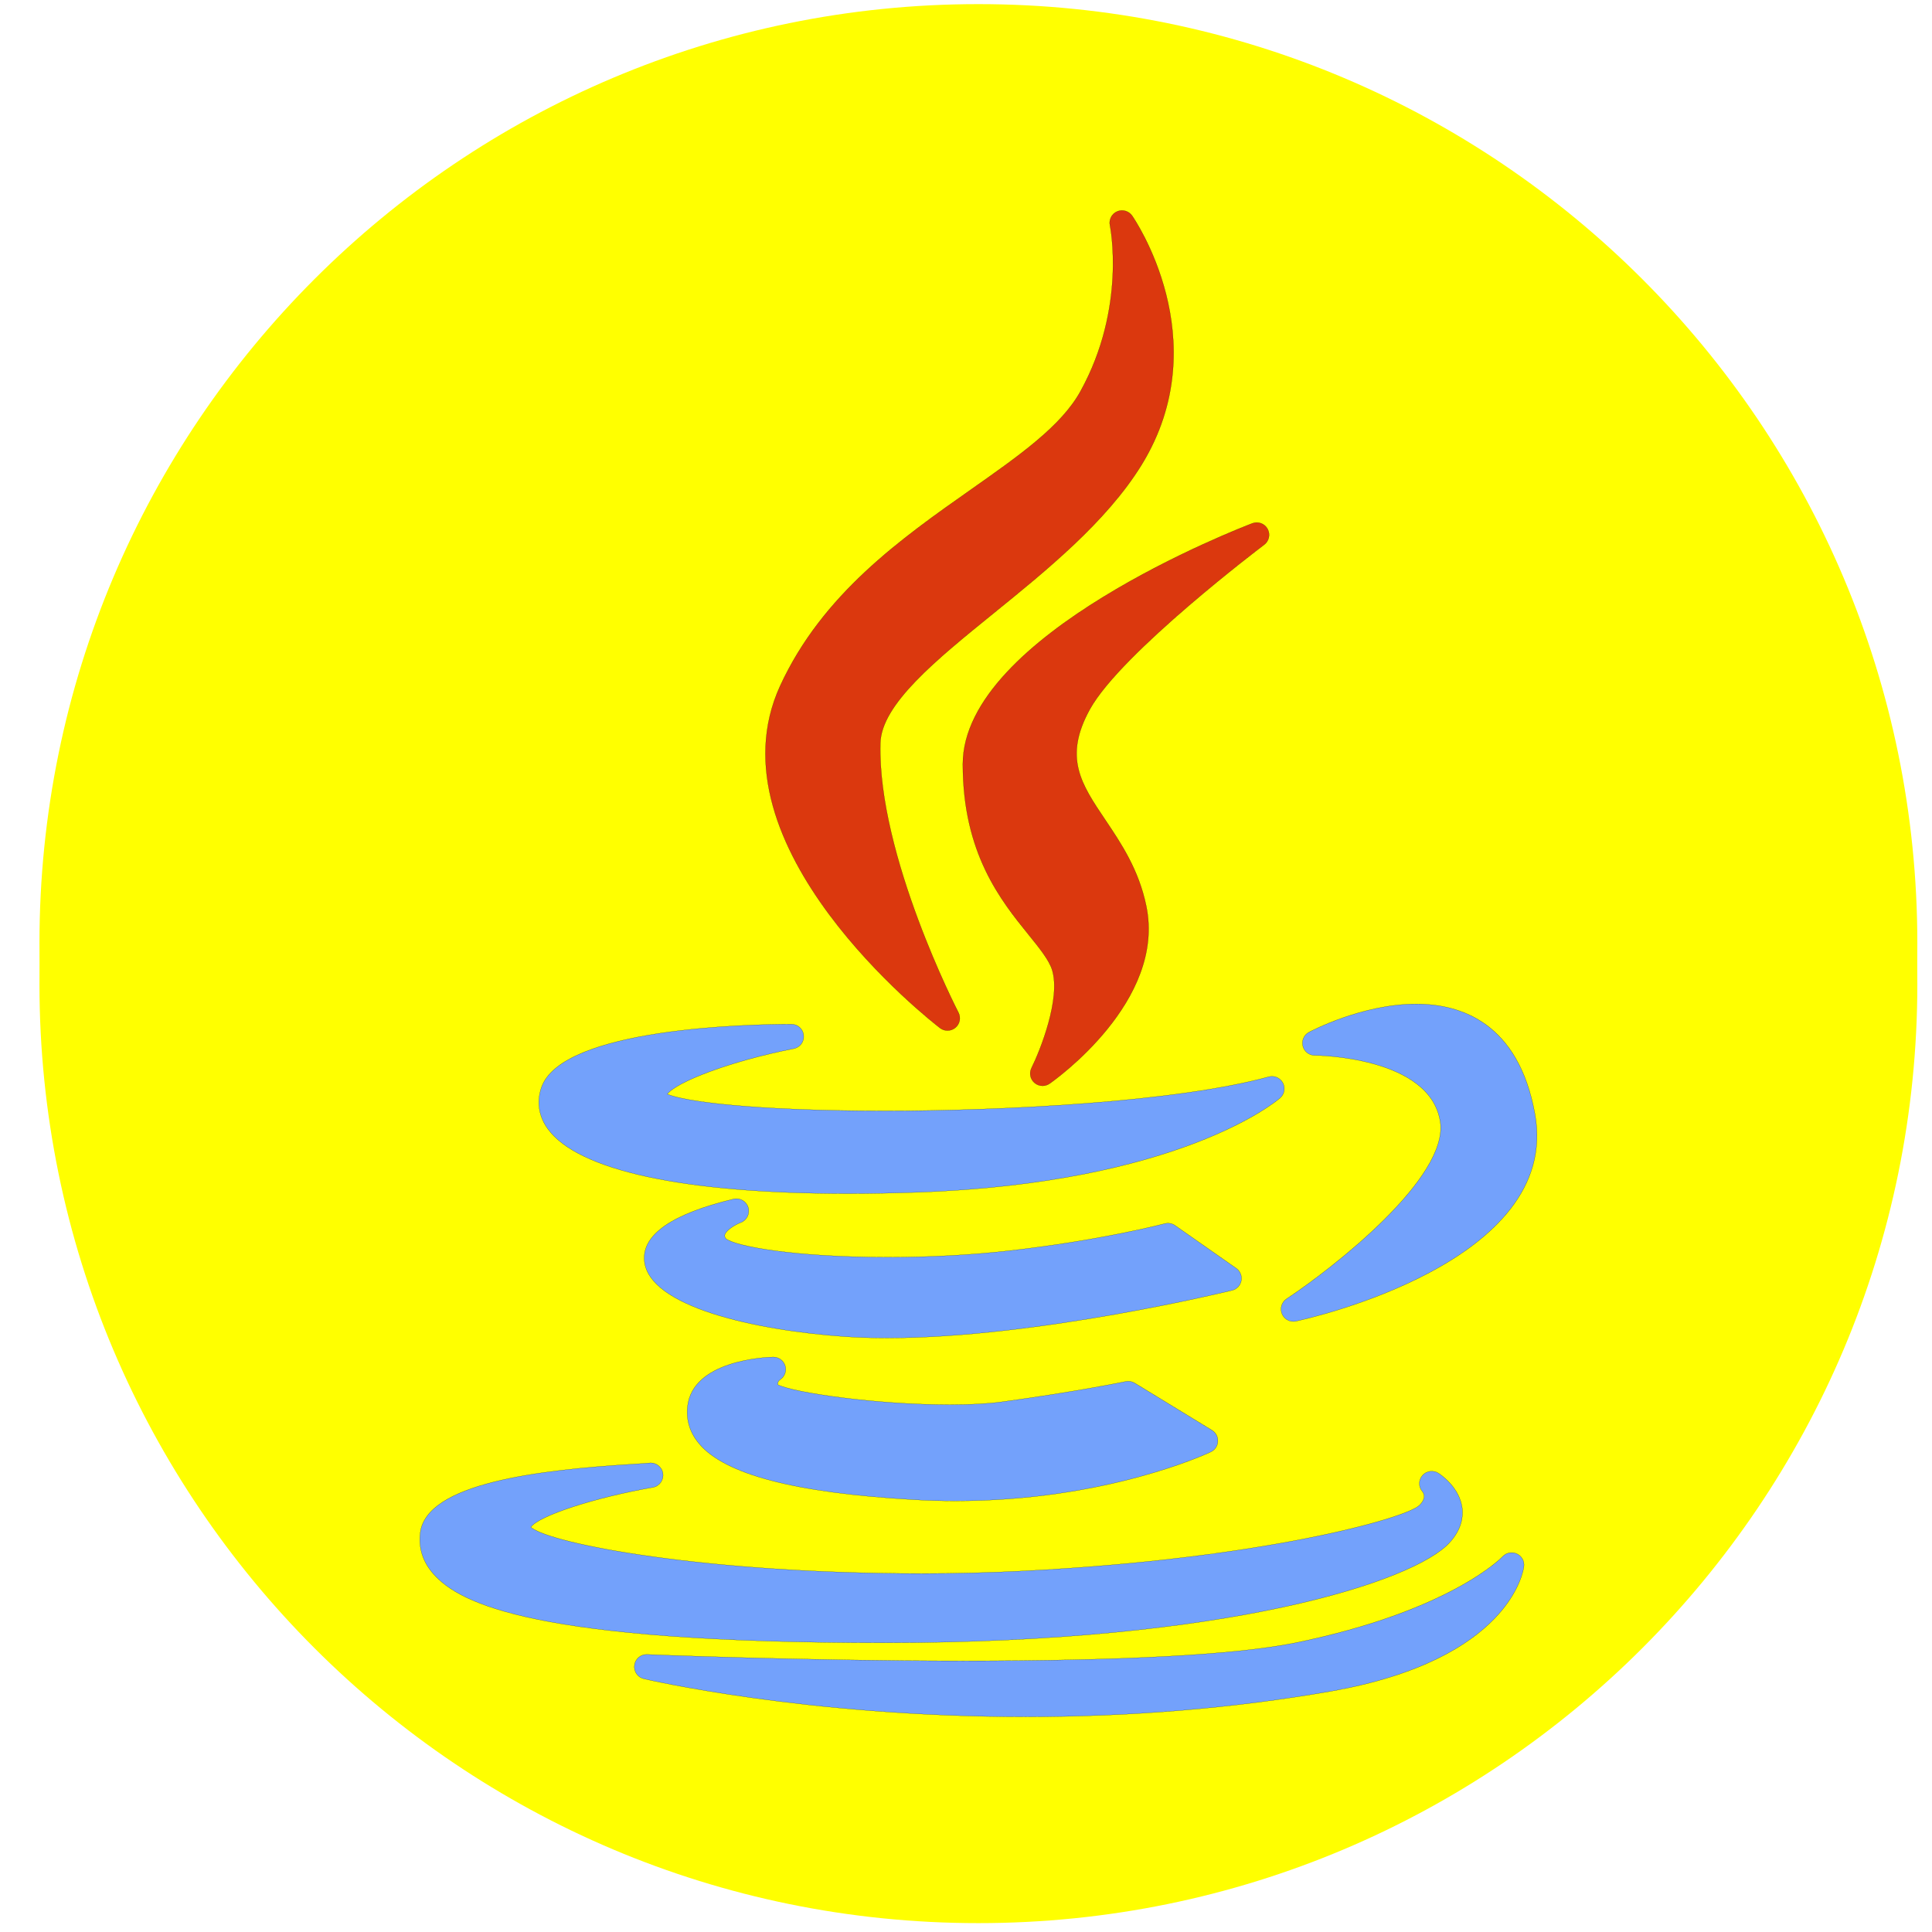
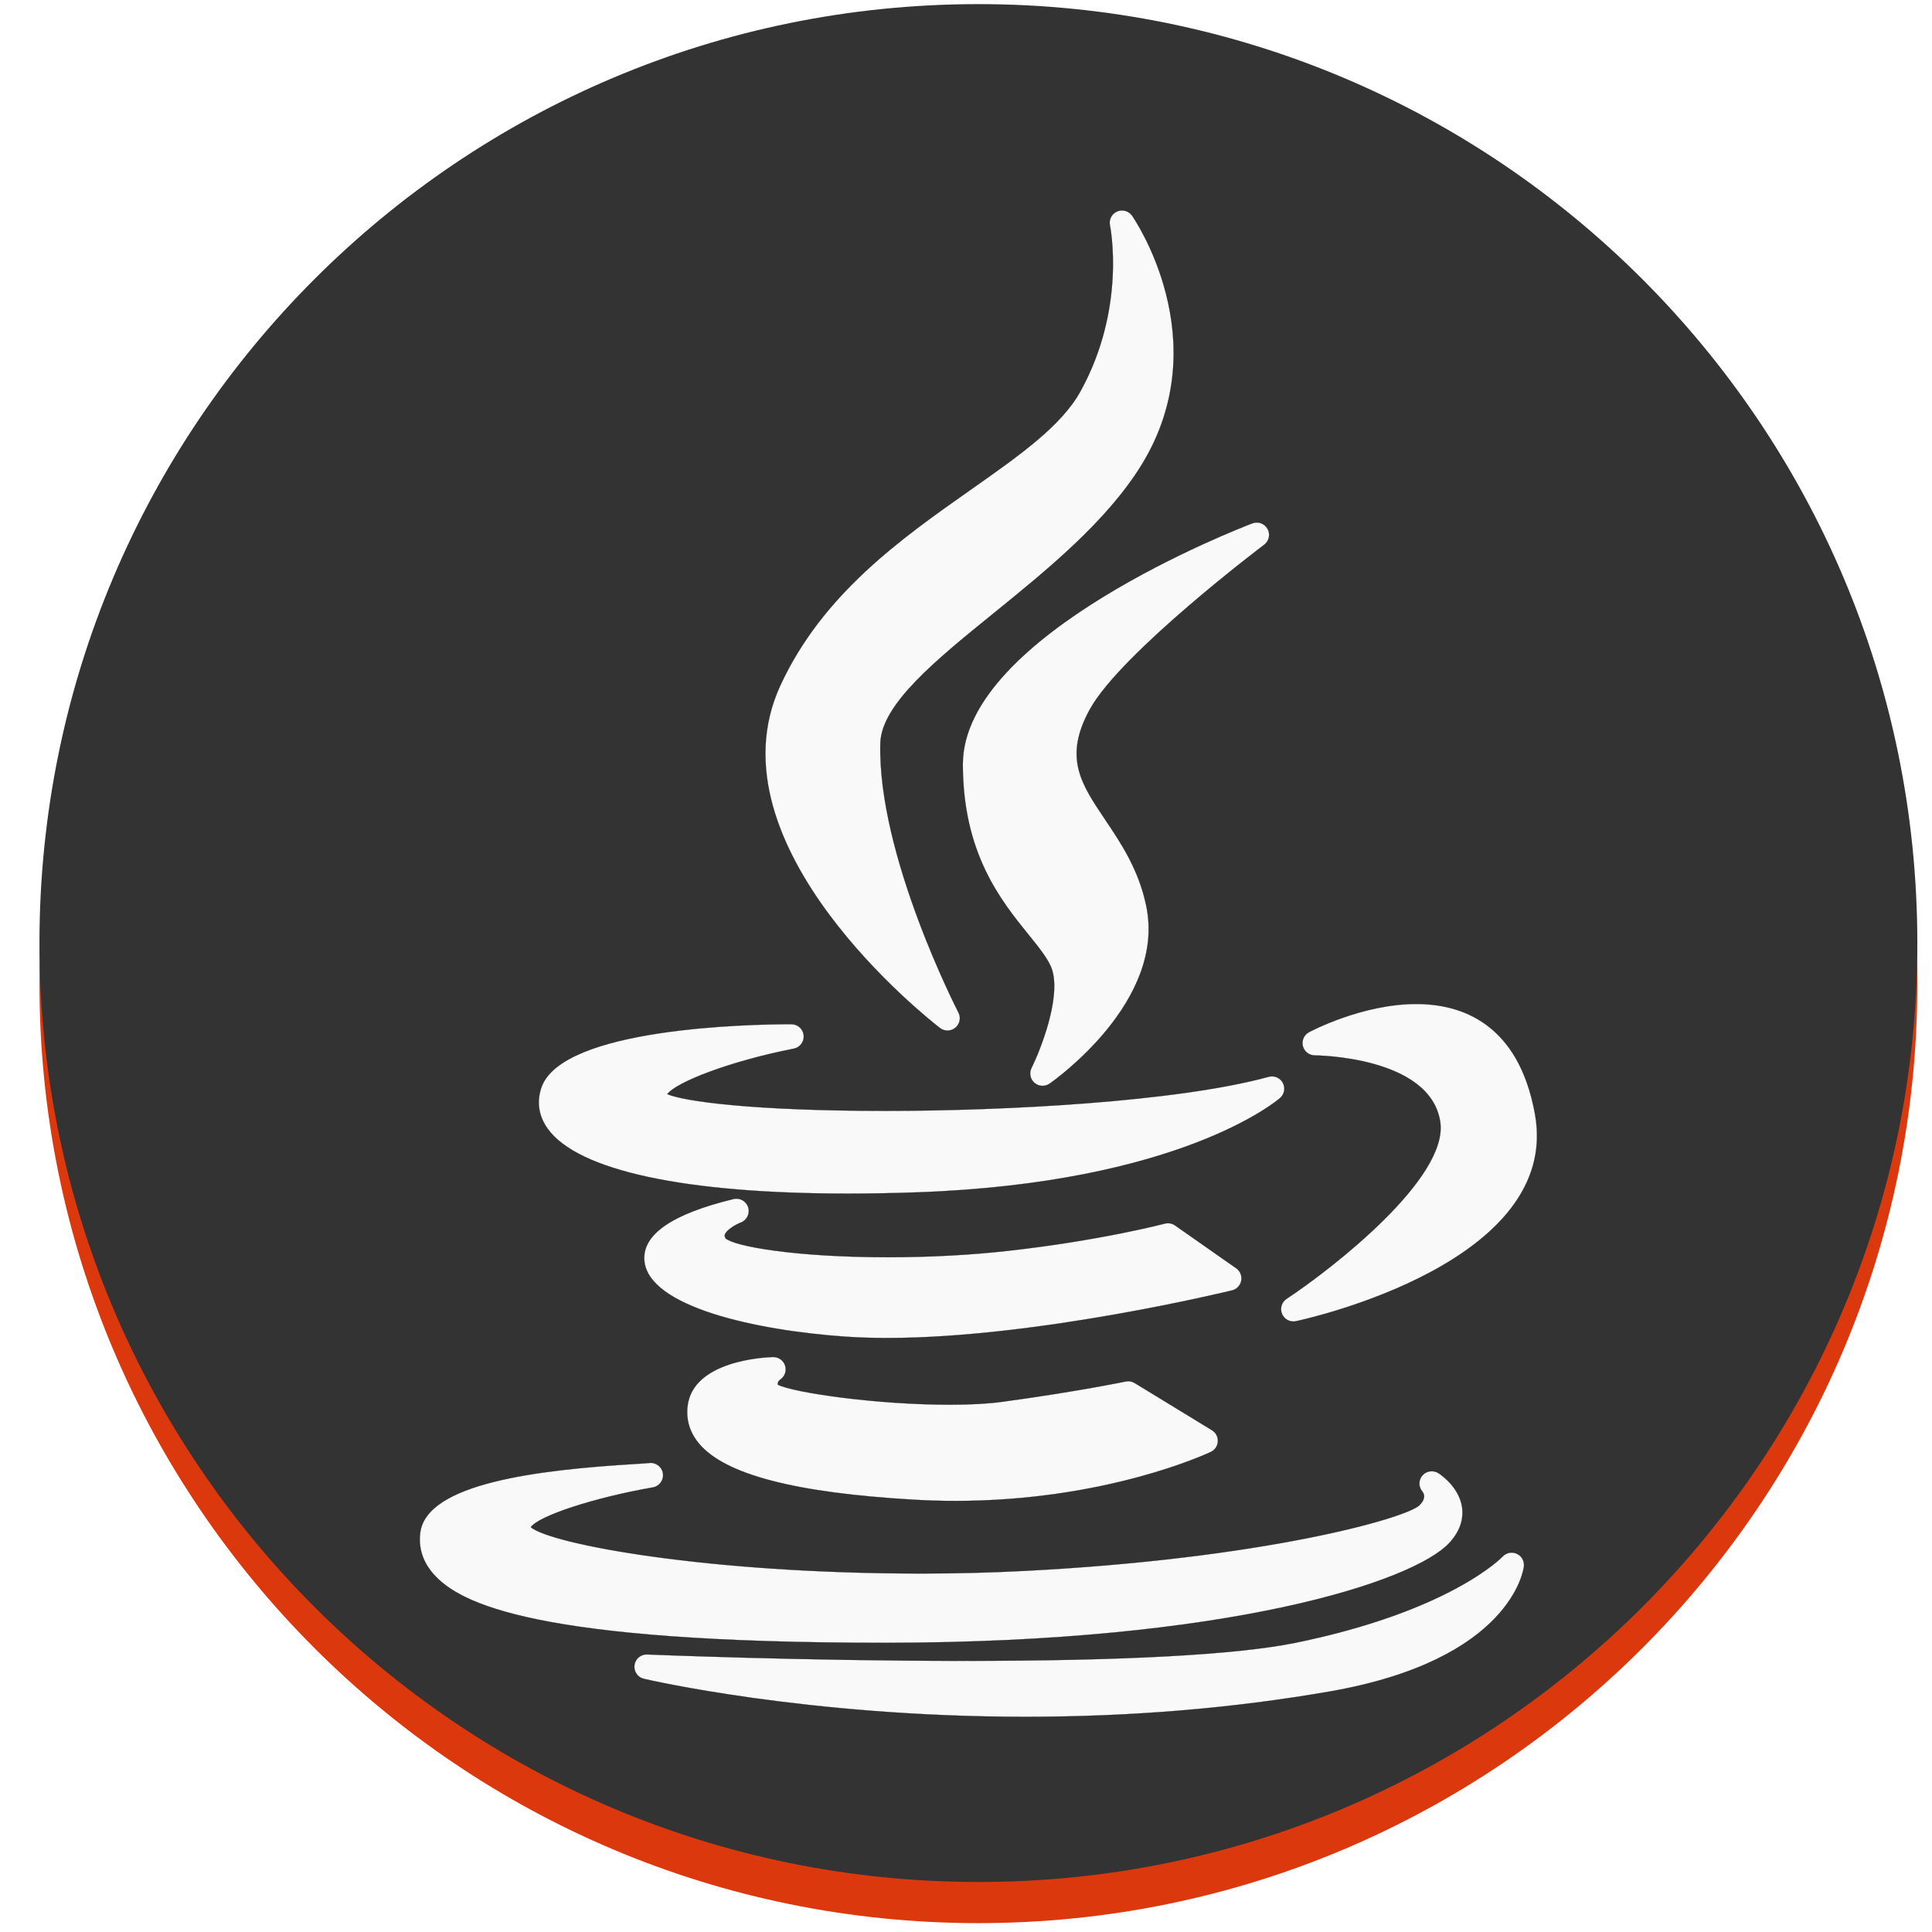
<svg xmlns="http://www.w3.org/2000/svg" width="120mm" height="120mm" viewBox="-60 -60 120 120" version="1.1" id="svg8668">
  <defs id="defs8670" />
  <g id="Template" style="fill:none;stroke:black;stroke-width:0.05">
-     <g id="g12283" style="fill:#ffff00">
-       <circle style="fill:#ffff00;fill-opacity:1;stroke:none;stroke-width:0.238" cx="0.77" cy="1.13" r="58.319" id="circle12159" />
-       <circle id="circle9280" r="58.319" cy="-1.425" cx="0.77" style="fill:#ffff00;fill-opacity:1;stroke:none;stroke-width:0.238" />
-     </g>
-     <g id="g12314" transform="matrix(0.1695332,0,0,0.1695332,-42.64185,-43.55911)">
- </g>
-     <g id="g12316" transform="matrix(0.1695332,0,0,0.1695332,-42.64185,-43.55911)">
- </g>
-     <g id="g12318" transform="matrix(0.1695332,0,0,0.1695332,-42.64185,-43.55911)">
- </g>
-     <g id="g12320" transform="matrix(0.1695332,0,0,0.1695332,-42.64185,-43.55911)">
- </g>
-     <g id="g12322" transform="matrix(0.1695332,0,0,0.1695332,-42.64185,-43.55911)">
- </g>
-     <g id="g12324" transform="matrix(0.1695332,0,0,0.1695332,-42.64185,-43.55911)">
- </g>
-     <g id="g12326" transform="matrix(0.1695332,0,0,0.1695332,-42.64185,-43.55911)">
- </g>
-     <g id="g12328" transform="matrix(0.1695332,0,0,0.1695332,-42.64185,-43.55911)">
- </g>
-     <g id="g12330" transform="matrix(0.1695332,0,0,0.1695332,-42.64185,-43.55911)">
- </g>
-     <g id="g12332" transform="matrix(0.1695332,0,0,0.1695332,-42.64185,-43.55911)">
- </g>
-     <g id="g12334" transform="matrix(0.1695332,0,0,0.1695332,-42.64185,-43.55911)">
- </g>
-     <g id="g12336" transform="matrix(0.1695332,0,0,0.1695332,-42.64185,-43.55911)">
- </g>
-     <g id="g12338" transform="matrix(0.1695332,0,0,0.1695332,-42.64185,-43.55911)">
- </g>
-     <g id="g12340" transform="matrix(0.1695332,0,0,0.1695332,-42.64185,-43.55911)">
- </g>
-     <g id="g12342" transform="matrix(0.1695332,0,0,0.1695332,-42.64185,-43.55911)">
- </g>
-     <g id="g12453" transform="matrix(0.2645833,0,0,0.2645833,-278.1526,-84.06551)">
- </g>
-     <g id="g12455" transform="matrix(0.2645833,0,0,0.2645833,-278.1526,-84.06551)">
- </g>
-     <g id="g12457" transform="matrix(0.2645833,0,0,0.2645833,-278.1526,-84.06551)">
- </g>
-     <g id="g12459" transform="matrix(0.2645833,0,0,0.2645833,-278.1526,-84.06551)">
- </g>
-     <g id="g12461" transform="matrix(0.2645833,0,0,0.2645833,-278.1526,-84.06551)">
- </g>
-     <g id="g12463" transform="matrix(0.2645833,0,0,0.2645833,-278.1526,-84.06551)">
- </g>
-     <g id="g12465" transform="matrix(0.2645833,0,0,0.2645833,-278.1526,-84.06551)">
- </g>
-     <g id="g12467" transform="matrix(0.2645833,0,0,0.2645833,-278.1526,-84.06551)">
- </g>
-     <g id="g12469" transform="matrix(0.2645833,0,0,0.2645833,-278.1526,-84.06551)">
- </g>
-     <g id="g12471" transform="matrix(0.2645833,0,0,0.2645833,-278.1526,-84.06551)">
- </g>
-     <g id="g12473" transform="matrix(0.2645833,0,0,0.2645833,-278.1526,-84.06551)">
- </g>
-     <g id="g12475" transform="matrix(0.2645833,0,0,0.2645833,-278.1526,-84.06551)">
- </g>
-     <g id="g12477" transform="matrix(0.2645833,0,0,0.2645833,-278.1526,-84.06551)">
- </g>
-     <g id="g12479" transform="matrix(0.2645833,0,0,0.2645833,-278.1526,-84.06551)">
- </g>
-     <g id="g12481" transform="matrix(0.2645833,0,0,0.2645833,-278.1526,-84.06551)">
- </g>
-     <g id="g12636" transform="matrix(0.1827399,0,0,0.1827399,-46.01103,-46.92845)">
-       <g id="g12558">
-         <path id="path12554" d="m 253.464,94.869 c -23.658,16.639 -50.471,35.498 -64.838,66.699 -24.954,54.435 51.062,113.812 54.311,116.313 0.755,0.581 1.659,0.871 2.56,0.871 0.957,0 1.915,-0.327 2.693,-0.979 1.509,-1.262 1.937,-3.406 1.031,-5.152 -0.275,-0.53 -27.561,-53.53 -26.547,-91.552 0.359,-13.243 18.892,-28.266 38.512,-44.171 17.97,-14.568 38.34,-31.079 50.258,-50.394 26.164,-42.516 -2.916,-84.322 -3.213,-84.74 -1.155,-1.622 -3.287,-2.209 -5.11,-1.41 -1.821,0.804 -2.83,2.773 -2.414,4.72 0.059,0.277 5.714,27.923 -10.022,56.406 -6.482,11.77 -20.726,21.788 -37.221,33.389 z" style="fill:#db380e" />
-         <path id="path12556" d="m 353.137,113.617 c 1.669,-1.257 2.159,-3.55 1.15,-5.38 -1.011,-1.83 -3.211,-2.637 -5.165,-1.895 -4.019,1.528 -98.416,37.915 -98.416,81.88 0,30.307 12.946,46.317 22.399,58.009 3.708,4.586 6.909,8.546 7.964,11.927 2.97,9.743 -4.066,27.353 -7.025,33.317 -0.853,1.714 -0.435,3.792 1.016,5.044 0.784,0.677 1.763,1.021 2.743,1.021 0.834,0 1.672,-0.248 2.396,-0.752 1.623,-1.128 39.667,-28.026 32.844,-60.433 -2.542,-12.318 -8.595,-21.318 -13.936,-29.26 -8.274,-12.305 -14.25,-21.193 -5.184,-37.609 10.622,-19.148 58.727,-55.505 59.214,-55.869 z" style="fill:#db380e" />
+     <circle id="circle12159" r="58.319" cy="1.13" cx="0.77" style="fill:#db380e;fill-opacity:1;stroke:none;stroke-width:0.238" />
+     <circle style="fill:#333333;fill-opacity:1;stroke:none;stroke-width:0.238" cx="0.77" cy="-1.425" r="58.319" id="circle9280" />
+     <g id="g12314" transform="matrix(0.1695332,0,0,0.1695332,-42.64185,-43.55911)" />
+     <g id="g12316" transform="matrix(0.1695332,0,0,0.1695332,-42.64185,-43.55911)" />
+     <g id="g12318" transform="matrix(0.1695332,0,0,0.1695332,-42.64185,-43.55911)" />
+     <g id="g12320" transform="matrix(0.1695332,0,0,0.1695332,-42.64185,-43.55911)" />
+     <g id="g12322" transform="matrix(0.1695332,0,0,0.1695332,-42.64185,-43.55911)" />
+     <g id="g12324" transform="matrix(0.1695332,0,0,0.1695332,-42.64185,-43.55911)" />
+     <g id="g12326" transform="matrix(0.1695332,0,0,0.1695332,-42.64185,-43.55911)" />
+     <g id="g12328" transform="matrix(0.1695332,0,0,0.1695332,-42.64185,-43.55911)" />
+     <g id="g12330" transform="matrix(0.1695332,0,0,0.1695332,-42.64185,-43.55911)" />
+     <g id="g12332" transform="matrix(0.1695332,0,0,0.1695332,-42.64185,-43.55911)" />
+     <g id="g12334" transform="matrix(0.1695332,0,0,0.1695332,-42.64185,-43.55911)" />
+     <g id="g12336" transform="matrix(0.1695332,0,0,0.1695332,-42.64185,-43.55911)" />
+     <g id="g12338" transform="matrix(0.1695332,0,0,0.1695332,-42.64185,-43.55911)" />
+     <g id="g12340" transform="matrix(0.1695332,0,0,0.1695332,-42.64185,-43.55911)" />
+     <g id="g12342" transform="matrix(0.1695332,0,0,0.1695332,-42.64185,-43.55911)" />
+     <g id="g12453" transform="matrix(0.2645833,0,0,0.2645833,-278.1526,-84.06551)" />
+     <g id="g12455" transform="matrix(0.2645833,0,0,0.2645833,-278.1526,-84.06551)" />
+     <g id="g12457" transform="matrix(0.2645833,0,0,0.2645833,-278.1526,-84.06551)" />
+     <g id="g12459" transform="matrix(0.2645833,0,0,0.2645833,-278.1526,-84.06551)" />
+     <g id="g12461" transform="matrix(0.2645833,0,0,0.2645833,-278.1526,-84.06551)" />
+     <g id="g12463" transform="matrix(0.2645833,0,0,0.2645833,-278.1526,-84.06551)" />
+     <g id="g12465" transform="matrix(0.2645833,0,0,0.2645833,-278.1526,-84.06551)" />
+     <g id="g12467" transform="matrix(0.2645833,0,0,0.2645833,-278.1526,-84.06551)" />
+     <g id="g12469" transform="matrix(0.2645833,0,0,0.2645833,-278.1526,-84.06551)" />
+     <g id="g12471" transform="matrix(0.2645833,0,0,0.2645833,-278.1526,-84.06551)" />
+     <g id="g12473" transform="matrix(0.2645833,0,0,0.2645833,-278.1526,-84.06551)" />
+     <g id="g12475" transform="matrix(0.2645833,0,0,0.2645833,-278.1526,-84.06551)" />
+     <g id="g12477" transform="matrix(0.2645833,0,0,0.2645833,-278.1526,-84.06551)" />
+     <g id="g12479" transform="matrix(0.2645833,0,0,0.2645833,-278.1526,-84.06551)" />
+     <g id="g12481" transform="matrix(0.2645833,0,0,0.2645833,-278.1526,-84.06551)" />
+     <g id="g12636" transform="matrix(0.1827399,0,0,0.1827399,-46.01103,-46.92845)" style="fill:#f9f9f9">
+       <g id="g12558" style="fill:#f9f9f9">
+         <path id="path12554" d="m 253.464,94.869 c -23.658,16.639 -50.471,35.498 -64.838,66.699 -24.954,54.435 51.062,113.812 54.311,116.313 0.755,0.581 1.659,0.871 2.56,0.871 0.957,0 1.915,-0.327 2.693,-0.979 1.509,-1.262 1.937,-3.406 1.031,-5.152 -0.275,-0.53 -27.561,-53.53 -26.547,-91.552 0.359,-13.243 18.892,-28.266 38.512,-44.171 17.97,-14.568 38.34,-31.079 50.258,-50.394 26.164,-42.516 -2.916,-84.322 -3.213,-84.74 -1.155,-1.622 -3.287,-2.209 -5.11,-1.41 -1.821,0.804 -2.83,2.773 -2.414,4.72 0.059,0.277 5.714,27.923 -10.022,56.406 -6.482,11.77 -20.726,21.788 -37.221,33.389 z" style="fill:#f9f9f9" />
+         <path id="path12556" d="m 353.137,113.617 c 1.669,-1.257 2.159,-3.55 1.15,-5.38 -1.011,-1.83 -3.211,-2.637 -5.165,-1.895 -4.019,1.528 -98.416,37.915 -98.416,81.88 0,30.307 12.946,46.317 22.399,58.009 3.708,4.586 6.909,8.546 7.964,11.927 2.97,9.743 -4.066,27.353 -7.025,33.317 -0.853,1.714 -0.435,3.792 1.016,5.044 0.784,0.677 1.763,1.021 2.743,1.021 0.834,0 1.672,-0.248 2.396,-0.752 1.623,-1.128 39.667,-28.026 32.844,-60.433 -2.542,-12.318 -8.595,-21.318 -13.936,-29.26 -8.274,-12.305 -14.25,-21.193 -5.184,-37.609 10.622,-19.148 58.727,-55.505 59.214,-55.869 z" style="fill:#f9f9f9" />
      </g>
-       <g id="g12572">
-         <path id="path12560" d="m 107.418,298.236 c -1.618,4.845 -0.854,9.651 2.207,13.903 10.233,14.207 46.48,22.029 102.068,22.029 0.003,0 0.005,0 0.007,0 7.532,0 15.484,-0.148 23.629,-0.44 88.875,-3.181 121.839,-30.869 123.199,-32.046 1.482,-1.283 1.878,-3.419 0.957,-5.147 -0.922,-1.727 -2.909,-2.595 -4.808,-2.072 -31.301,8.546 -89.748,11.58 -130.288,11.58 -45.363,0 -68.465,-3.268 -74.121,-5.681 2.902,-3.985 20.802,-11.101 42.983,-15.464 2.12,-0.416 3.577,-2.374 3.367,-4.524 -0.21,-2.15 -2.016,-3.79 -4.177,-3.79 -13.002,0 -78.207,1.044 -85.023,21.652 z" style="fill:#73a1fb" />
-         <path id="path12562" d="m 404.812,269.718 c -18.331,0 -35.714,9.188 -36.446,9.577 -1.695,0.908 -2.555,2.852 -2.09,4.72 0.467,1.865 2.144,3.176 4.067,3.178 0.389,0 39.102,0.317 42.608,22.436 3.106,19.082 -36.629,50 -52.202,60.304 -1.682,1.113 -2.335,3.263 -1.554,5.123 0.665,1.583 2.206,2.573 3.868,2.573 0.29,0 0.584,-0.03 0.876,-0.092 3.696,-0.791 90.406,-19.899 81.238,-70.384 -5.593,-30.94 -25.039,-37.435 -40.365,-37.435 z" style="fill:#73a1fb" />
-         <path id="path12564" d="m 345.347,363.755 c 0.302,-1.617 -0.371,-3.262 -1.717,-4.207 l -20.791,-14.563 c -1.014,-0.71 -2.295,-0.933 -3.485,-0.618 -0.217,0.055 -21.959,5.771 -53.525,9.276 -12.528,1.405 -26.56,2.147 -40.582,2.147 -31.558,0 -52.192,-3.708 -55.197,-6.428 -0.398,-0.764 -0.272,-1.111 -0.201,-1.304 0.546,-1.518 3.472,-3.322 5.358,-4.036 2.083,-0.771 3.206,-3.033 2.558,-5.157 -0.646,-2.127 -2.837,-3.378 -4.999,-2.859 -20.856,5.033 -31.054,12.071 -30.312,20.918 1.318,15.686 37.65,23.737 68.365,25.865 4.417,0.302 9.194,0.455 14.195,0.455 0.003,0 0.005,0 0.008,0 51.074,0 116.55,-16.025 117.204,-16.188 1.599,-0.39 2.818,-1.681 3.121,-3.301 z" style="fill:#73a1fb" />
-         <path id="path12566" d="m 188.602,397.419 c 1.575,-1.024 2.273,-2.971 1.714,-4.764 -0.557,-1.793 -2.234,-2.971 -4.118,-2.946 -2.795,0.074 -27.349,1.182 -29.068,16.815 -0.52,4.672 0.818,8.941 3.979,12.686 8.816,10.448 32.614,16.658 72.741,18.984 4.747,0.285 9.569,0.428 14.334,0.428 51.015,0 85.373,-15.973 86.812,-16.653 1.395,-0.66 2.315,-2.031 2.397,-3.571 0.082,-1.54 -0.687,-3.001 -2.003,-3.806 l -26.275,-16.04 c -0.912,-0.556 -2.003,-0.74 -3.043,-0.527 -0.166,0.035 -16.849,3.495 -42.026,6.913 -4.764,0.648 -10.73,0.977 -17.73,0.977 -25.15,0 -53.124,-4.109 -58.489,-6.8 -0.078,-0.502 0.021,-1.14 0.775,-1.696 z" style="fill:#73a1fb" />
-         <path id="path12568" d="m 224.408,486.85 c 116.854,-0.099 179.571,-20.88 191.653,-33.957 4.277,-4.626 4.739,-9.006 4.376,-11.867 -0.898,-7.04 -7.311,-11.35 -8.038,-11.818 -1.754,-1.128 -4.108,-0.833 -5.476,0.745 -1.365,1.578 -1.397,3.884 -0.027,5.461 0.737,0.948 1.163,2.535 -0.992,4.692 -4.83,4.511 -53.545,18.204 -134.656,22.318 -11.111,0.577 -22.765,0.871 -34.636,0.873 -72.623,0 -125.772,-9.948 -132.749,-15.744 2.689,-3.864 21.489,-10.037 41.482,-13.529 2.253,-0.393 3.775,-2.516 3.426,-4.776 -0.349,-2.259 -2.432,-3.814 -4.709,-3.519 -0.564,0.077 -2.478,0.191 -4.694,0.327 -32.988,2.014 -71.109,6.503 -73.098,23.5 -0.604,5.179 0.935,9.881 4.576,13.973 8.909,10.01 34.516,23.319 153.558,23.319 0.002,0.002 0.002,0.002 0.004,0.002 z" style="fill:#73a1fb" />
-         <path id="path12570" d="m 439.013,456.578 c -1.652,-0.764 -3.604,-0.378 -4.836,0.952 -0.171,0.185 -17.74,18.556 -70.564,29.344 -20.223,4.052 -58.183,6.107 -112.826,6.107 -54.745,0 -106.838,-2.154 -107.357,-2.176 -2.176,-0.106 -4.037,1.476 -4.333,3.618 -0.297,2.14 1.083,4.158 3.184,4.658 0.542,0.128 55.135,12.918 129.779,12.918 35.801,0 70.639,-2.907 103.548,-8.645 61.361,-10.757 65.657,-41.183 65.81,-42.473 0.214,-1.803 -0.756,-3.539 -2.405,-4.303 z" style="fill:#73a1fb" />
+       <g id="g12572" style="fill:#f9f9f9">
+         <path id="path12560" d="m 107.418,298.236 c -1.618,4.845 -0.854,9.651 2.207,13.903 10.233,14.207 46.48,22.029 102.068,22.029 0.003,0 0.005,0 0.007,0 7.532,0 15.484,-0.148 23.629,-0.44 88.875,-3.181 121.839,-30.869 123.199,-32.046 1.482,-1.283 1.878,-3.419 0.957,-5.147 -0.922,-1.727 -2.909,-2.595 -4.808,-2.072 -31.301,8.546 -89.748,11.58 -130.288,11.58 -45.363,0 -68.465,-3.268 -74.121,-5.681 2.902,-3.985 20.802,-11.101 42.983,-15.464 2.12,-0.416 3.577,-2.374 3.367,-4.524 -0.21,-2.15 -2.016,-3.79 -4.177,-3.79 -13.002,0 -78.207,1.044 -85.023,21.652 z" style="fill:#f9f9f9" />
+         <path id="path12562" d="m 404.812,269.718 c -18.331,0 -35.714,9.188 -36.446,9.577 -1.695,0.908 -2.555,2.852 -2.09,4.72 0.467,1.865 2.144,3.176 4.067,3.178 0.389,0 39.102,0.317 42.608,22.436 3.106,19.082 -36.629,50 -52.202,60.304 -1.682,1.113 -2.335,3.263 -1.554,5.123 0.665,1.583 2.206,2.573 3.868,2.573 0.29,0 0.584,-0.03 0.876,-0.092 3.696,-0.791 90.406,-19.899 81.238,-70.384 -5.593,-30.94 -25.039,-37.435 -40.365,-37.435 z" style="fill:#f9f9f9" />
+         <path id="path12564" d="m 345.347,363.755 c 0.302,-1.617 -0.371,-3.262 -1.717,-4.207 l -20.791,-14.563 c -1.014,-0.71 -2.295,-0.933 -3.485,-0.618 -0.217,0.055 -21.959,5.771 -53.525,9.276 -12.528,1.405 -26.56,2.147 -40.582,2.147 -31.558,0 -52.192,-3.708 -55.197,-6.428 -0.398,-0.764 -0.272,-1.111 -0.201,-1.304 0.546,-1.518 3.472,-3.322 5.358,-4.036 2.083,-0.771 3.206,-3.033 2.558,-5.157 -0.646,-2.127 -2.837,-3.378 -4.999,-2.859 -20.856,5.033 -31.054,12.071 -30.312,20.918 1.318,15.686 37.65,23.737 68.365,25.865 4.417,0.302 9.194,0.455 14.195,0.455 0.003,0 0.005,0 0.008,0 51.074,0 116.55,-16.025 117.204,-16.188 1.599,-0.39 2.818,-1.681 3.121,-3.301 z" style="fill:#f9f9f9" />
+         <path id="path12566" d="m 188.602,397.419 c 1.575,-1.024 2.273,-2.971 1.714,-4.764 -0.557,-1.793 -2.234,-2.971 -4.118,-2.946 -2.795,0.074 -27.349,1.182 -29.068,16.815 -0.52,4.672 0.818,8.941 3.979,12.686 8.816,10.448 32.614,16.658 72.741,18.984 4.747,0.285 9.569,0.428 14.334,0.428 51.015,0 85.373,-15.973 86.812,-16.653 1.395,-0.66 2.315,-2.031 2.397,-3.571 0.082,-1.54 -0.687,-3.001 -2.003,-3.806 l -26.275,-16.04 c -0.912,-0.556 -2.003,-0.74 -3.043,-0.527 -0.166,0.035 -16.849,3.495 -42.026,6.913 -4.764,0.648 -10.73,0.977 -17.73,0.977 -25.15,0 -53.124,-4.109 -58.489,-6.8 -0.078,-0.502 0.021,-1.14 0.775,-1.696 z" style="fill:#f9f9f9" />
+         <path id="path12568" d="m 224.408,486.85 c 116.854,-0.099 179.571,-20.88 191.653,-33.957 4.277,-4.626 4.739,-9.006 4.376,-11.867 -0.898,-7.04 -7.311,-11.35 -8.038,-11.818 -1.754,-1.128 -4.108,-0.833 -5.476,0.745 -1.365,1.578 -1.397,3.884 -0.027,5.461 0.737,0.948 1.163,2.535 -0.992,4.692 -4.83,4.511 -53.545,18.204 -134.656,22.318 -11.111,0.577 -22.765,0.871 -34.636,0.873 -72.623,0 -125.772,-9.948 -132.749,-15.744 2.689,-3.864 21.489,-10.037 41.482,-13.529 2.253,-0.393 3.775,-2.516 3.426,-4.776 -0.349,-2.259 -2.432,-3.814 -4.709,-3.519 -0.564,0.077 -2.478,0.191 -4.694,0.327 -32.988,2.014 -71.109,6.503 -73.098,23.5 -0.604,5.179 0.935,9.881 4.576,13.973 8.909,10.01 34.516,23.319 153.558,23.319 0.002,0.002 0.002,0.002 0.004,0.002 z" style="fill:#f9f9f9" />
+         <path id="path12570" d="m 439.013,456.578 c -1.652,-0.764 -3.604,-0.378 -4.836,0.952 -0.171,0.185 -17.74,18.556 -70.564,29.344 -20.223,4.052 -58.183,6.107 -112.826,6.107 -54.745,0 -106.838,-2.154 -107.357,-2.176 -2.176,-0.106 -4.037,1.476 -4.333,3.618 -0.297,2.14 1.083,4.158 3.184,4.658 0.542,0.128 55.135,12.918 129.779,12.918 35.801,0 70.639,-2.907 103.548,-8.645 61.361,-10.757 65.657,-41.183 65.81,-42.473 0.214,-1.803 -0.756,-3.539 -2.405,-4.303 z" style="fill:#f9f9f9" />
      </g>
-       <g id="g12574">
- </g>
-       <g id="g12576">
- </g>
-       <g id="g12578">
- </g>
-       <g id="g12580">
- </g>
-       <g id="g12582">
- </g>
-       <g id="g12584">
- </g>
-       <g id="g12586">
- </g>
-       <g id="g12588">
- </g>
-       <g id="g12590">
- </g>
-       <g id="g12592">
- </g>
-       <g id="g12594">
- </g>
-       <g id="g12596">
- </g>
-       <g id="g12598">
- </g>
-       <g id="g12600">
- </g>
-       <g id="g12602">
- </g>
+       <g id="g12574" style="fill:#f9f9f9" />
+       <g id="g12576" style="fill:#f9f9f9" />
+       <g id="g12578" style="fill:#f9f9f9" />
+       <g id="g12580" style="fill:#f9f9f9" />
+       <g id="g12582" style="fill:#f9f9f9" />
+       <g id="g12584" style="fill:#f9f9f9" />
+       <g id="g12586" style="fill:#f9f9f9" />
+       <g id="g12588" style="fill:#f9f9f9" />
+       <g id="g12590" style="fill:#f9f9f9" />
+       <g id="g12592" style="fill:#f9f9f9" />
+       <g id="g12594" style="fill:#f9f9f9" />
+       <g id="g12596" style="fill:#f9f9f9" />
+       <g id="g12598" style="fill:#f9f9f9" />
+       <g id="g12600" style="fill:#f9f9f9" />
+       <g id="g12602" style="fill:#f9f9f9" />
    </g>
  </g>
</svg>
